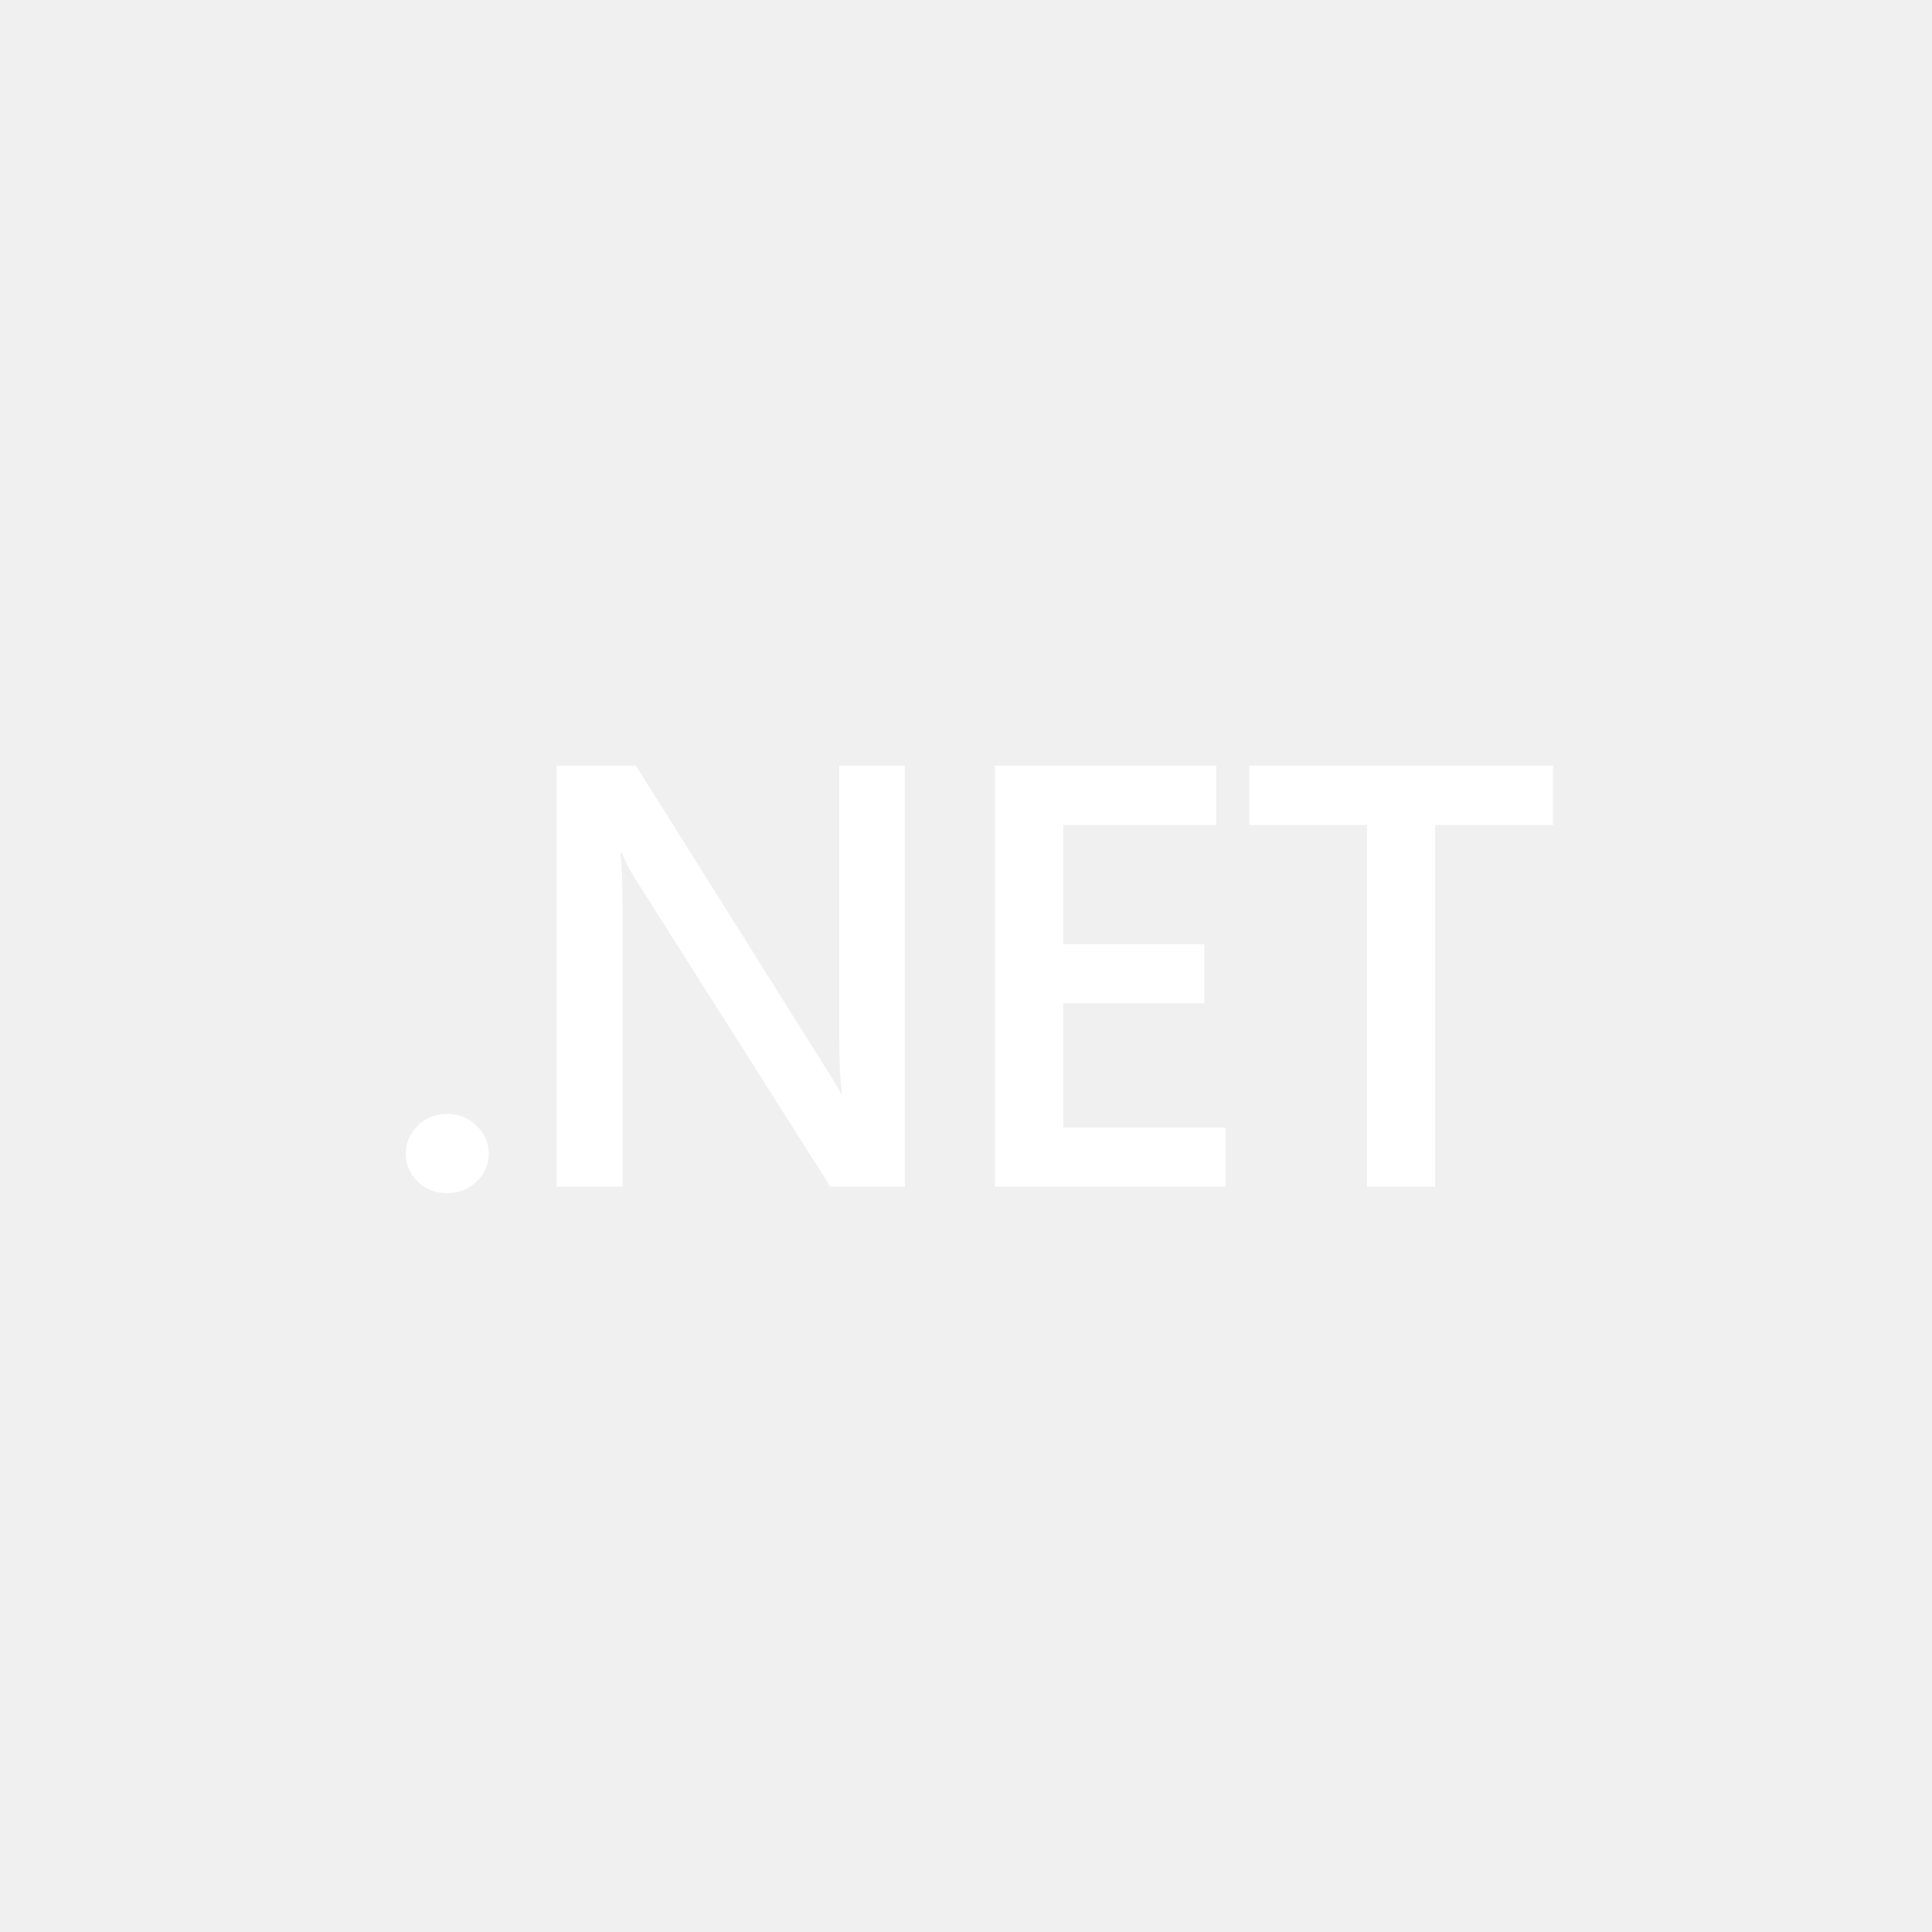
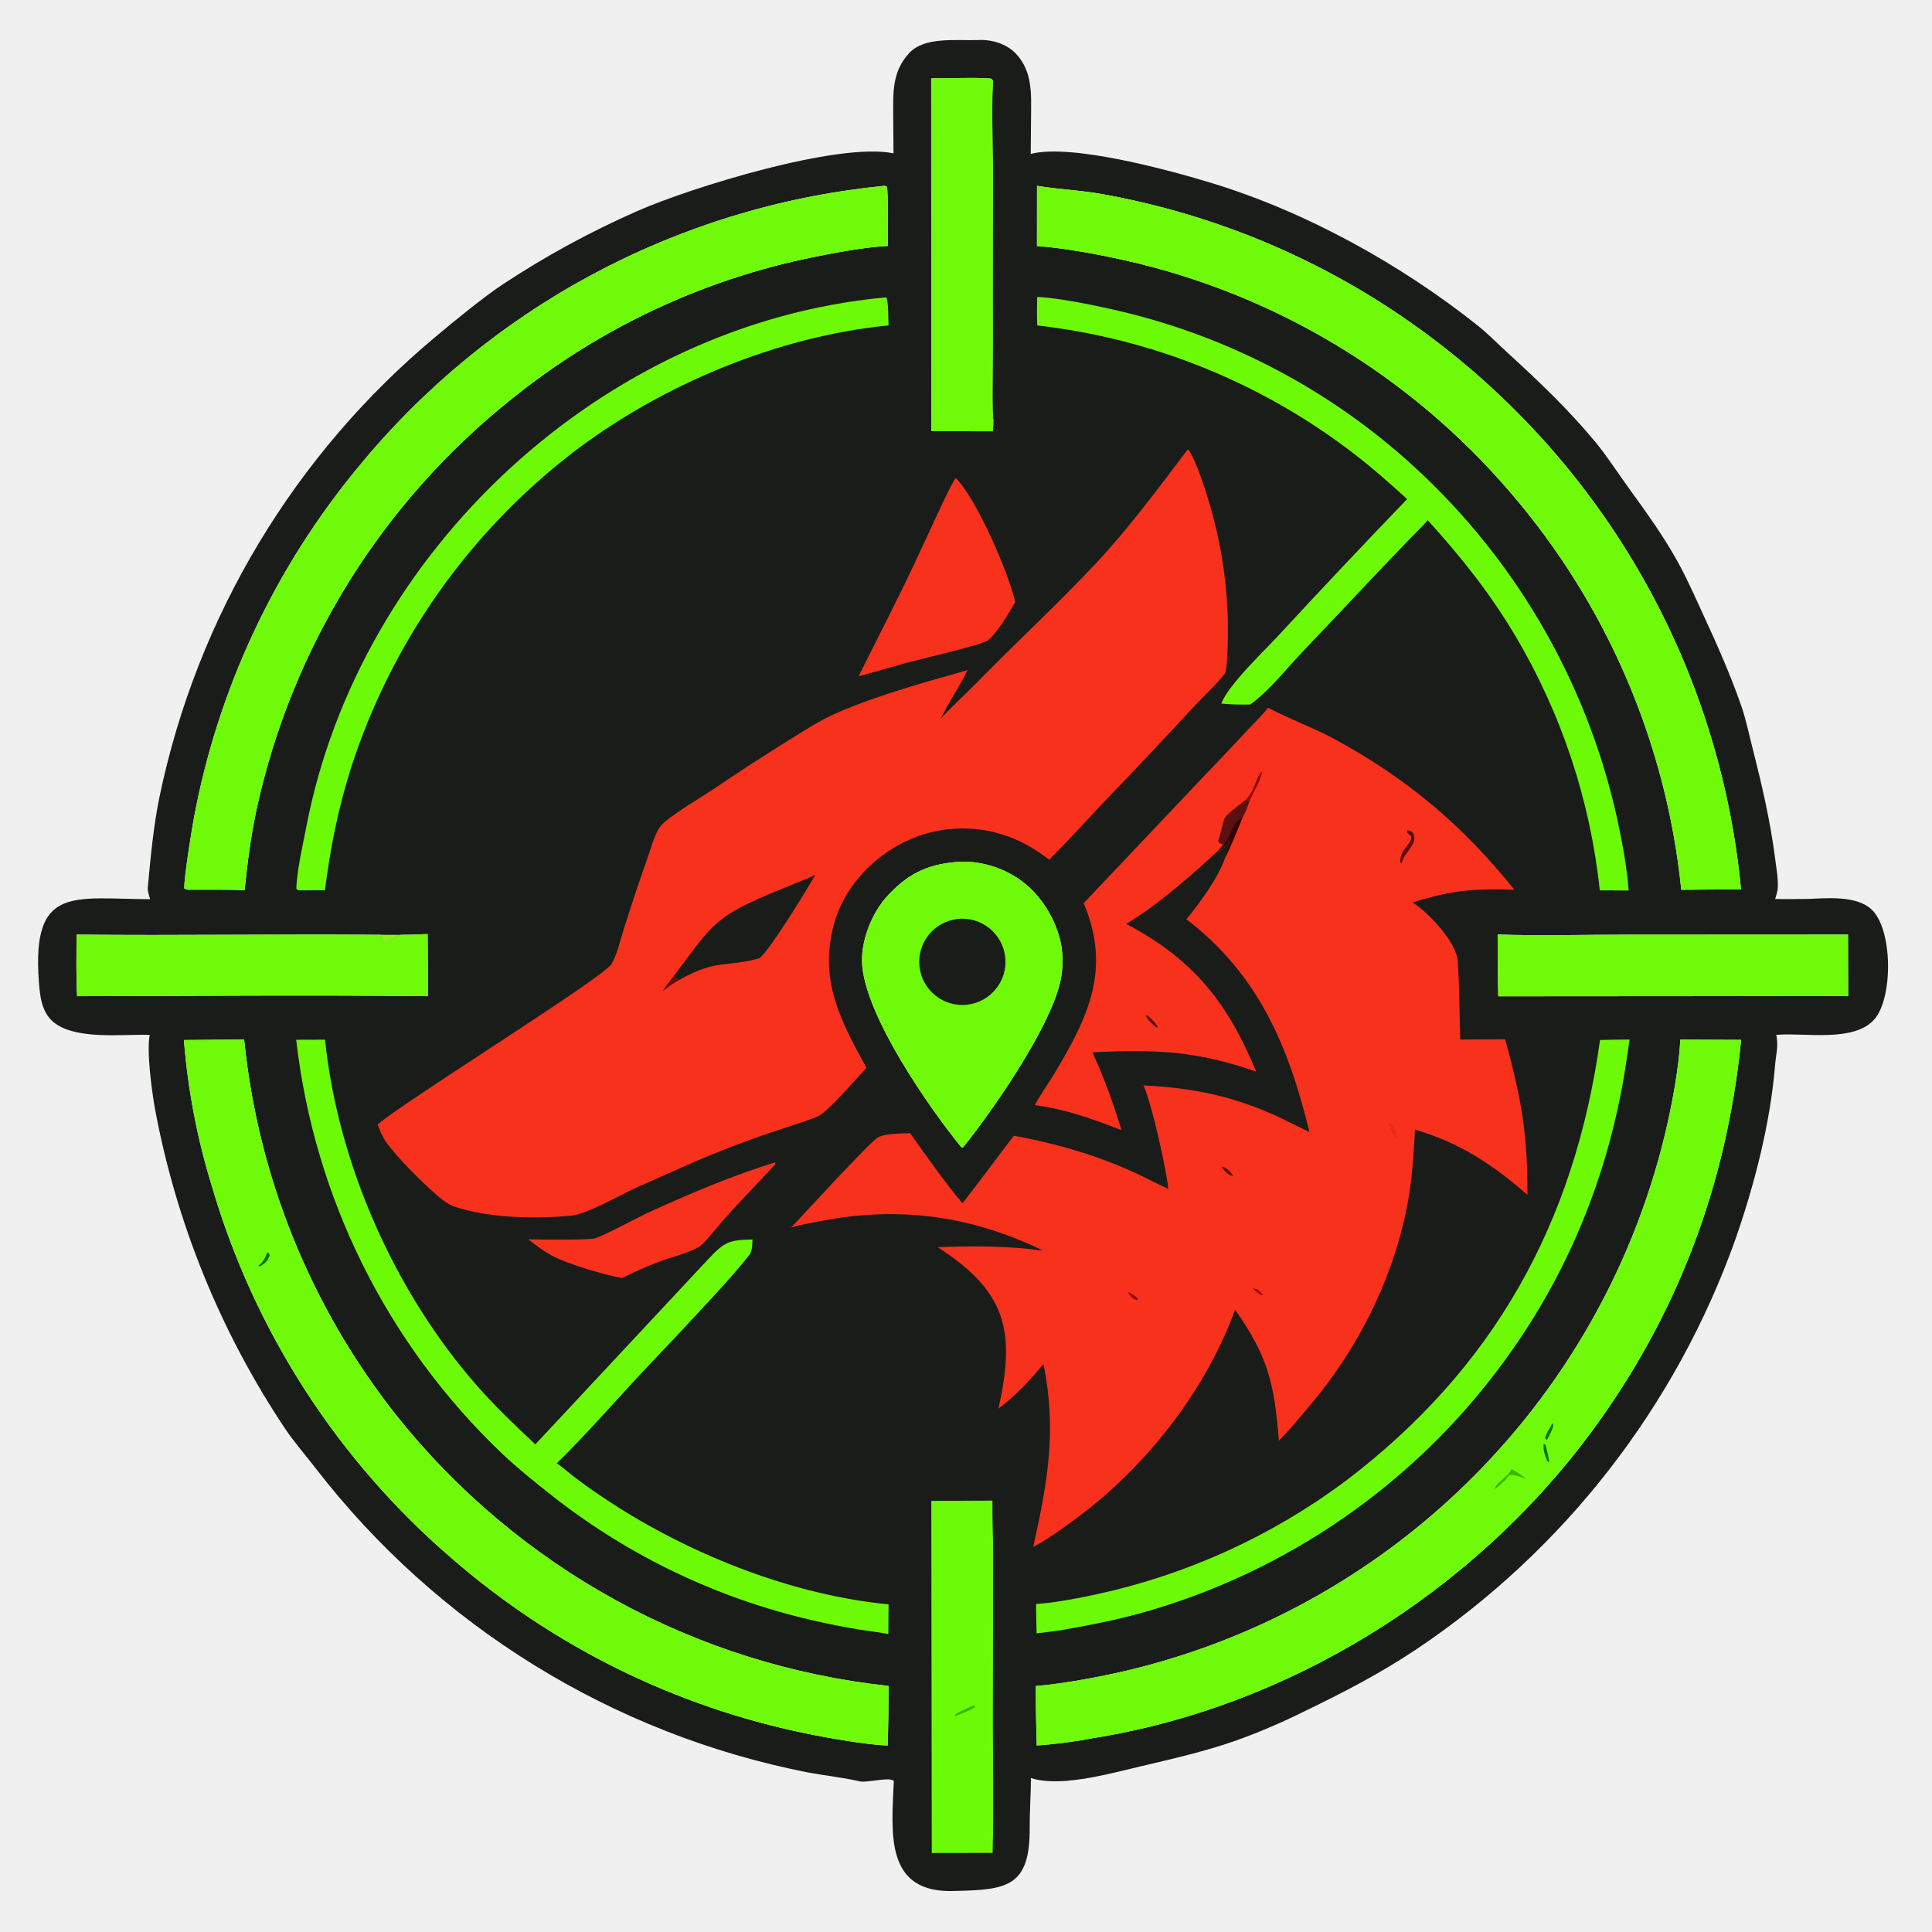
- <svg xmlns="http://www.w3.org/2000/svg" width="456" height="456" viewBox="0 0 456 456" version="1.1" xml:space="preserve" style="fill-rule:evenodd;clip-rule:evenodd;stroke-linejoin:round;stroke-miterlimit:2;">
-   <path d="m 105.5,281.609 c -2.703,0 -5.001,-0.9 -6.893,-2.702 -1.892,-1.848 -2.838,-4.042 -2.838,-6.582 0,-2.587 0.946,-4.804 2.838,-6.652 1.892,-1.848 4.19,-2.772 6.893,-2.772 2.748,0 5.068,0.924 6.96,2.772 1.937,1.848 2.906,4.064 2.906,6.652 0,2.54 -0.968,4.734 -2.906,6.582 -1.892,1.802 -4.212,2.702 -6.96,2.702 z" style="fill:#ffffff;fill-rule:nonzero;stroke-width:0.838" />
-   <path d="M 213.561,280.084 H 195.99 L 149.7,207.054 c -1.171,-1.848 -2.14,-3.765 -2.906,-5.751 h -0.406 c 0.361,2.125 0.541,6.675 0.541,13.65 v 65.132 h -15.543 v -99.36 h 18.719 l 44.737,71.298 c 1.892,2.957 3.109,4.989 3.649,6.098 h 0.27 c -0.45,-2.632 -0.676,-7.09 -0.676,-13.373 v -64.023 h 15.476 z" style="fill:#ffffff;fill-rule:nonzero;stroke-width:0.838" />
-   <path d="m 289.251,280.084 h -54.401 v -99.36 h 52.238 v 13.997 h -36.154 v 28.131 h 33.316 v 13.927 h -33.316 v 29.378 h 38.316 z" style="fill:#ffffff;fill-rule:nonzero;stroke-width:0.838" />
-   <path d="M 366.565,194.721 H 338.722 v 85.363 h -16.084 v -85.363 h -27.775 v -13.997 h 71.701 z" style="fill:#ffffff;fill-rule:nonzero;stroke-width:0.838" />
+ <svg xmlns="http://www.w3.org/2000/svg" id="svg" version="1.1" viewBox="0 0 300 300" width="300" height="300">
+   <defs>
+     <clipPath id="clip-1">
+       <rect x="0" y="0" transform="scale(0.14648,0.14648)" width="2048" height="2048" fill="none" />
+     </clipPath>
+   </defs>
+   <g clip-path="url(#clip-1)" fill="none" fill-rule="nonzero" stroke="none" stroke-width="1" stroke-linecap="butt" stroke-linejoin="miter" stroke-miterlimit="10" stroke-dasharray="" stroke-dashoffset="0" font-family="none" font-weight="none" font-size="none" text-anchor="none" style="mix-blend-mode: normal">
+     <path d="M151.737,6.223c2.142,-0.152 4.544,0.536 6.035,2.134c2.607,2.792 2.353,6.347 2.328,9.899l-0.048,5.641c6.413,-1.635 21.768,2.59 28.223,4.564c14.566,4.454 29.275,12.607 41.177,22.086c1.576,1.256 3.001,2.727 4.49,4.087c4.846,4.426 9.504,8.847 13.707,13.903c1.852,2.227 3.48,4.782 5.183,7.134c2.843,3.932 5.785,7.98 8.064,12.27c1.377,2.591 2.539,5.245 3.766,7.904c2.058,4.454 4.024,8.922 5.653,13.556c0.749,2.13 1.219,4.385 1.774,6.575c1.468,5.794 2.832,11.576 3.576,17.511c0.174,1.389 0.45,2.86 0.394,4.26c-0.025,0.632 -0.233,1.254 -0.416,1.855c1.734,0.004 3.486,0.021 5.251,-0.018c2.845,-0.132 7.312,-0.511 9.636,1.556c3.415,3.04 3.45,13.787 0.529,17.136c-3.13,3.586 -10.632,2.084 -14.972,2.398l-0.272,0.021c0.378,1.762 -0.041,2.96 -0.185,4.73c-0.729,8.962 -3.163,18.384 -6.107,26.878c-9.229,26.005 -26.581,48.352 -49.491,63.734c-5.908,3.938 -11.426,6.763 -17.793,9.85c-3.359,1.66 -6.81,3.127 -10.337,4.396c-4.781,1.673 -9.817,2.827 -14.739,3.986c-3.825,0.901 -7.664,1.951 -11.602,2.263c-1.668,0.133 -3.895,0.107 -5.481,-0.442c0.007,2.459 -0.207,5.271 -0.189,7.635c0.073,9.229 -3.451,9.718 -11.48,9.899c-11.117,0.517 -9.961,-8.938 -9.623,-17.071c-0.555,-0.693 -4.216,0.306 -5.243,0.066c-2.667,-0.625 -5.446,-0.898 -8.11,-1.397c-30.366,-5.969 -57.532,-22.764 -76.444,-47.26c-1.413,-1.821 -3.413,-4.181 -4.665,-6.038c-10.082,-15.073 -16.984,-32.043 -20.285,-49.874c-0.471,-2.687 -1.299,-8.757 -0.792,-11.36c-4.406,-0.116 -11.561,0.826 -14.972,-1.997c-1.851,-1.598 -2.075,-4.059 -2.24,-6.27c-1.124,-15.073 5.458,-12.815 17.283,-12.799c-0.134,-0.394 -0.416,-1.323 -0.38,-1.709c0.439,-4.736 0.878,-9.604 1.842,-14.252c5.851,-28.007 21.01,-53.209 43.01,-71.503c2.746,-2.311 7.304,-6.035 10.256,-7.99c6.662,-4.403 13.688,-8.229 21,-11.437c8.219,-3.597 31.029,-10.695 39.693,-8.926c-0.023,-1.893 -0.036,-3.785 -0.04,-5.678c-0.01,-3.684 -0.23,-6.977 2.496,-9.909c2.328,-2.504 7.087,-1.918 10.544,-1.995zM160.849,261.804c-0.006,3.075 0.04,6.151 0.135,9.226c2.19,-0.113 6.316,-0.633 8.481,-1.09c30.467,-4.786 58.985,-22.49 77.404,-47.268c13.512,-18.177 21.255,-38.647 23.493,-61.2l-9.437,-0.042c-0.231,4.463 -1.318,10.225 -2.364,14.593c-5.246,21.869 -16.916,41.666 -33.511,56.843c-13.739,12.592 -30.39,21.576 -48.457,26.145c-4.352,1.115 -11.253,2.445 -15.744,2.793zM154.204,12.939c-0.12,-0.626 0.041,-0.45 -0.328,-0.74c-2.704,-0.214 -6.476,0.001 -9.283,-0.033l0.014,54.793l9.588,0.008l0.053,-1.833c-0.152,-1.39 -0.089,-5.385 -0.082,-6.927c0.028,-4.046 0.032,-8.092 0.012,-12.138l0.021,-20.132c-0.015,-3.891 -0.207,-9.2 0.006,-12.998zM149.555,178.151c4.685,-5.84 13.178,-18.12 14.999,-25.351c0.432,-1.721 0.548,-3.507 0.34,-5.271c-0.442,-3.89 -2.84,-8.053 -5.899,-10.461c-2.804,-2.189 -6.277,-3.344 -9.832,-3.269c-4.774,0.294 -7.899,1.635 -11.223,5.163c-2.614,2.774 -4.401,7.344 -4.041,11.108c0.773,8.089 10.255,21.76 15.371,28.072zM137.844,271.036c0.092,-3.081 0.138,-6.164 0.138,-9.246c-30.091,-3.231 -57.633,-18.381 -76.477,-42.063c-13.266,-16.787 -21.453,-37.02 -23.595,-58.31l-9.351,0.079c0.608,7.73 2.072,15.368 4.365,22.775c6.605,22.535 19.625,42.662 37.472,57.924c15.629,13.515 34.462,22.797 54.701,26.962c3.093,0.646 9.589,1.808 12.747,1.878zM232.654,154.705l35.959,-0.025c5.979,0.003 12.444,-0.135 18.371,0.012l-0.028,-9.579l-34.072,0.017c-6.344,0.002 -14.08,0.21 -20.329,-0.022c0.029,3.124 -0.007,6.495 0.1,9.598zM11.884,145.121c-0.001,3.054 -0.082,6.553 0.089,9.569c18.027,-0.042 36.469,-0.202 54.463,-0.003c0.013,-3.217 0.002,-6.432 -0.035,-9.647c-1.419,0.08 -2.733,0.104 -4.15,0.12c-0.791,0.142 -1.325,0.744 -2.07,1.162c-0.563,0.005 -0.318,0.086 -0.766,-0.23c-0.093,-0.342 -0.181,-0.604 -0.295,-0.937c-15.729,-0.152 -31.53,0.152 -47.236,-0.034zM270.349,138.127c-3.057,-32.115 -18.766,-61.695 -43.661,-82.212c-15.79,-13.082 -34.661,-21.91 -54.823,-25.643c-3.763,-0.736 -7.318,-0.832 -10.837,-1.416l-0.007,9.345c4.269,0.317 9.431,1.277 13.607,2.211c23.367,5.236 44.407,17.91 59.958,36.121c14.921,17.355 24.164,38.866 26.483,61.635c3.032,-0.015 6.262,-0.082 9.281,-0.04zM30.359,138.155c2.448,0.012 5.199,-0.035 7.622,0.066c0.451,-4.324 0.948,-8.24 1.853,-12.509c5.466,-25.186 19.463,-47.711 39.623,-63.766c13.607,-10.983 29.657,-18.532 46.794,-22.011c3.266,-0.682 8.256,-1.594 11.61,-1.747c0,-1.442 0.093,-8.179 -0.148,-9.205c-0.465,-0.198 -0.378,-0.124 -0.952,-0.067c-31.721,3.239 -60.872,18.899 -81.087,43.558c-13.031,15.726 -21.834,34.518 -25.576,54.596c-0.344,1.865 -1.51,9.051 -1.486,10.861c0.269,0.274 0.75,0.216 1.215,0.223c0.177,0.002 0.354,0.002 0.531,0z" fill="#1a1c19" />
+     <path d="M196.906,109.888l0.167,0.091c3.053,1.633 6.812,2.983 10.066,4.742c11.312,6.113 19.998,13.459 28.011,23.427c-6.292,-0.171 -9.659,0.041 -15.781,1.988c2.477,1.612 6.788,6.133 6.987,9.109c0.265,3.939 0.268,8.212 0.394,12.171l6.962,-0.035c2.53,9.144 3.507,14.799 3.464,24.142c-5.367,-4.679 -10.504,-8.086 -17.452,-10.119c-0.258,4.564 -0.494,8.556 -1.459,13.027c-2.35,10.885 -7.689,21.394 -14.911,29.854c-1.523,1.786 -3.086,3.769 -4.77,5.418c-0.702,-8.745 -1.625,-12.989 -6.804,-20.335c-4.641,12.785 -14.115,24.728 -25.062,32.703c-1.888,1.375 -4.214,3.062 -6.27,4.121c2.203,-10.003 3.688,-18.035 1.585,-28.381c-2.225,2.619 -4.206,4.84 -6.996,6.916c2.695,-12.072 1.245,-18.17 -9.429,-25.062c5.479,-0.214 10.93,-0.22 16.381,0.535c-10.964,-5.333 -22.068,-6.936 -34.114,-4.674c-1.509,0.283 -3.568,0.647 -5.013,1.077c1.475,-1.557 12.407,-13.5 13.498,-14.014c1.363,-0.645 3.465,-0.545 4.968,-0.631c2.032,2.908 5.753,8.139 8.132,10.888c2.717,-3.486 5.287,-7 7.97,-10.494c7.654,1.424 14.55,3.513 21.486,7.053c0.817,0.417 1.661,0.834 2.499,1.203c-0.344,-3.227 -2.543,-13.148 -3.857,-16.069c7.264,0.376 13.23,1.488 19.956,4.436c1.983,0.867 3.942,1.966 5.818,2.788c-3.239,-13.25 -7.91,-24.47 -19.109,-33.024c2.017,-2.43 5.036,-6.581 6.009,-9.552c-0.059,-0.662 0.64,-2.427 0.938,-3.082c-0.56,0.789 -1.157,2.002 -2.15,2.125c-4.377,3.993 -9.053,8.135 -14.137,11.236c10.406,5.468 15.771,12.237 20.172,22.929c-9.555,-3.287 -15.41,-3.423 -25.424,-3.006c1.777,3.929 3.283,7.973 4.506,12.108c-4.225,-1.685 -8.914,-3.327 -13.455,-3.892l0.063,-0.12c0.813,-1.529 1.982,-3.125 2.887,-4.633c5.354,-8.924 8.972,-16.283 4.642,-26.613l18.792,-19.837c2.209,-2.306 4.405,-4.624 6.586,-6.956c0.958,-1.023 2.416,-2.473 3.252,-3.551z" fill="#f7311c" />
+     <path d="M193.188,124.384c0.431,-0.054 0.464,-0.111 0.844,-0.004c-0.363,1.046 -0.53,1.526 -1.044,2.498c-1.649,0.45 -1.834,3.127 -3.05,4.269c-0.649,-0.415 -0.445,0.154 -0.797,-0.602c1.427,-4.09 -0.19,-2.873 4.047,-6.161z" fill="#59100e" />
+     <path d="M189.938,131.147c1.216,-1.142 1.4,-3.819 3.05,-4.269c-0.555,1.361 -2.109,5.207 -2.754,6.303c-0.059,-0.662 0.64,-2.427 0.938,-3.082c-0.56,0.789 -1.157,2.002 -2.15,2.125z" fill="#310000" />
+     <path d="M193.188,124.384c0.981,-0.865 1.28,-1.576 1.748,-2.762c0.188,-0.477 0.59,-1.607 1.055,-1.775c-0.255,1.471 -1.351,3.109 -1.958,4.533c-0.379,-0.107 -0.413,-0.05 -0.844,0.004z" fill="#920606" />
+     <path d="M218.495,128.912c0.492,0.059 0.457,0.058 0.864,0.346c1.093,1.738 -1.399,3.021 -1.708,4.839l-0.236,-0.23c0.013,-2.127 1.699,-2.6 1.734,-3.94c-0.193,-0.231 -0.406,-0.419 -0.639,-0.609z" fill="#59100e" />
+     <path d="M177.938,157.666l0.242,-0.006c0.429,0.423 1.493,1.332 1.598,1.802l-0.234,0.082c-0.457,-0.379 -1.525,-1.315 -1.605,-1.878z" fill="#59100e" />
+     <path d="M215.651,174.434l0.268,-0.069c0.444,0.562 0.91,1.783 1.053,2.481c-0.519,-0.33 -1.165,-1.813 -1.321,-2.413z" fill="#e32b1c" />
+     <path d="M189.642,181.129c0.738,0.085 1.516,0.841 1.85,1.482c-0.772,-0.048 -1.44,-0.876 -1.85,-1.482z" fill="#59100e" />
+     <path d="M175.175,200.67c0.609,0.183 1.021,0.564 1.522,0.958l-0.111,0.242c-0.461,0.051 -1.248,-0.782 -1.411,-1.2z" fill="#920606" />
+     <path d="M194.578,200.082c0.813,0.063 1.125,0.4 1.523,1.056c-0.574,-0.127 -1.156,-0.601 -1.523,-1.056z" fill="#920606" />
+     <path d="M184.418,69.805l0.173,0.082c0.939,1.461 1.815,3.961 2.379,5.652c2.559,7.661 3.847,15.48 3.688,23.557c-0.019,1.019 -0.04,4.915 -0.495,5.529c-1.022,1.378 -3.457,3.68 -4.69,5.001c-4.699,5.093 -9.453,10.136 -14.262,15.127c-2.663,2.819 -5.556,6.025 -8.295,8.735c-2.439,-1.805 -4.408,-3.017 -7.342,-3.924c-5.323,-1.657 -11.093,-1.073 -15.977,1.617c-4.653,2.514 -8.619,7.018 -10.052,12.144c-2.448,8.761 0.923,15.092 4.997,22.478c-1.67,1.809 -5.361,6.092 -7.177,7.34c-0.802,0.552 -6.427,2.291 -7.735,2.729c-3.095,1.059 -6.159,2.209 -9.187,3.445c-3.676,1.484 -7.371,3.249 -11.03,4.821c-2.677,1.15 -8.1,4.383 -10.731,4.632c-5.513,0.523 -12.754,0.396 -18.091,-1.396c-0.87,-0.291 -1.658,-0.898 -2.362,-1.446c-2.598,-2.24 -6.554,-6.082 -8.468,-8.88c-0.409,-0.598 -0.855,-1.753 -1.126,-2.445c4.936,-4.116 35.127,-22.8 36.354,-24.962c0.833,-1.468 1.224,-3.319 1.732,-4.931c1.23,-3.9 2.493,-7.764 3.869,-11.615c0.495,-1.385 0.912,-3.033 1.637,-4.304c0.352,-0.615 0.919,-1.125 1.475,-1.555c2.238,-1.734 4.832,-3.205 7.198,-4.782c3.807,-2.578 7.664,-5.082 11.568,-7.51c2.512,-1.562 4.929,-3.151 7.657,-4.321c6.485,-2.781 13.351,-4.633 20.121,-6.568c-1.228,2.486 -2.924,4.985 -4.161,7.538c1.779,-1.948 3.752,-3.723 5.605,-5.608c6.091,-6.225 12.58,-12.21 18.533,-18.562c5,-5.332 9.788,-11.792 14.194,-17.617z" fill="#f7311c" />
+     <path d="M104.67,151.5c6.253,-8.367 6.355,-9.205 16.415,-13.347c0.78,-0.321 4.797,-1.923 5.511,-2.287c-1.386,2.39 -6.761,11.241 -8.641,12.924c-5.277,1.484 -6.582,0.053 -12.475,3.359c-0.624,-0.302 -0.511,-0.136 -0.81,-0.649z" fill="#1a1c19" />
+     <path d="M104.67,151.5c0.299,0.513 0.186,0.347 0.81,0.649c-1.162,0.708 -1.473,0.895 -2.576,1.755c0.5,-0.839 1.162,-1.632 1.766,-2.404z" fill="#59100e" />
+     <path d="M260.925,161.43l9.437,0.042c-2.238,22.553 -9.981,43.022 -23.493,61.2c-18.419,24.778 -46.937,42.482 -77.404,47.268c-2.165,0.457 -6.292,0.977 -8.481,1.09c-0.095,-3.075 -0.141,-6.151 -0.135,-9.226c4.491,-0.349 11.392,-1.679 15.744,-2.793c18.067,-4.569 34.718,-13.553 48.457,-26.145c16.595,-15.177 28.266,-34.975 33.511,-56.843c1.046,-4.368 2.133,-10.129 2.364,-14.593z" fill-opacity="0.988" fill="#6dfa07" />
+     <path d="M234.713,228.122c0.45,0.214 1.874,1.078 2.133,1.472c-0.68,-0.224 -1.544,-0.576 -2.234,-0.584c-0.56,0.255 -0.409,0.221 -0.819,0.8c-0.664,0.46 -0.989,1.015 -1.646,1.365c0.084,-1.022 1.923,-1.67 2.566,-3.053z" fill="#3db601" />
+     <path d="M241.068,221.019l0.123,0.151c0.04,0.593 -0.691,1.919 -1.002,2.439l-0.25,-0.299c0.064,-0.584 0.807,-1.756 1.129,-2.291z" fill="#0f7101" />
+     <path d="M239.717,224.165l0.259,0.18c0.116,0.299 0.614,2.394 0.584,2.747l-0.325,-0.265c-0.33,-0.791 -0.677,-1.802 -0.519,-2.662z" fill="#0f7101" />
+     <path d="M28.559,161.496l9.351,-0.079c2.142,21.29 10.329,41.522 23.595,58.31c18.843,23.682 46.386,38.832 76.477,42.063c0,3.082 -0.046,6.166 -0.138,9.246c-3.159,-0.07 -9.654,-1.232 -12.747,-1.878c-20.238,-4.165 -39.071,-13.447 -54.701,-26.962c-17.847,-15.262 -30.867,-35.389 -37.472,-57.924c-2.293,-7.408 -3.757,-15.045 -4.365,-22.775z" fill-opacity="0.988" fill="#6dfa07" />
+     <path d="M41.501,194.457c0.37,0.237 0.25,0.076 0.369,0.501c-0.269,0.82 -0.766,1.293 -1.521,1.685l-0.239,-0.091c0.819,-0.639 1.035,-1.175 1.391,-2.095z" fill="#0f7101" />
+     <path d="M136.761,28.916c0.575,-0.057 0.488,-0.132 0.952,0.067c0.241,1.026 0.149,7.763 0.148,9.205c-3.354,0.153 -8.345,1.065 -11.61,1.747c-17.137,3.478 -33.187,11.028 -46.794,22.011c-20.16,16.055 -34.157,38.581 -39.623,63.766c-0.906,4.268 -1.403,8.185 -1.853,12.509c-2.423,-0.1 -5.174,-0.053 -7.622,-0.066c-0.177,0.001 -0.354,0.001 -0.531,-0c-0.465,-0.007 -0.946,0.05 -1.215,-0.223c-0.024,-1.81 1.142,-8.996 1.486,-10.861c3.742,-20.078 12.545,-38.869 25.576,-54.596c20.215,-24.66 49.366,-40.319 81.087,-43.558z" fill-opacity="0.988" fill="#6dfa07" />
+     <path d="M161.027,28.855c3.519,0.584 7.074,0.681 10.837,1.416c20.162,3.734 39.034,12.561 54.823,25.643c24.895,20.518 40.604,50.097 43.661,82.212c-3.019,-0.042 -6.249,0.025 -9.281,0.04c-2.319,-22.769 -11.562,-44.28 -26.483,-61.635c-15.551,-18.211 -36.59,-30.886 -59.958,-36.121c-4.176,-0.933 -9.338,-1.894 -13.607,-2.211z" fill-opacity="0.988" fill="#6dfa07" />
+     <path d="M149.162,133.801c3.555,-0.075 7.028,1.08 9.832,3.269c3.059,2.407 5.457,6.571 5.899,10.461c0.208,1.764 0.092,3.549 -0.34,5.271c-1.821,7.23 -10.314,19.51 -14.999,25.351l-0.286,-0.007c-5.116,-6.312 -14.598,-19.983 -15.371,-28.072c-0.36,-3.764 1.427,-8.334 4.041,-11.108c3.324,-3.527 6.449,-4.869 11.223,-5.163z" fill-opacity="0.988" fill="#6dfa07" />
+     <path d="M147.996,142.814c3.627,-0.797 7.21,1.51 7.986,5.142c0.775,3.633 -1.553,7.201 -5.19,7.956c-3.606,0.749 -7.14,-1.557 -7.909,-5.159c-0.769,-3.601 1.514,-7.148 5.112,-7.939z" fill="#1a1c19" />
+     <path d="M45.995,161.455l4.477,-0.016c1.998,19.339 10.877,39.293 23.679,53.832c2.85,3.237 5.833,6.07 8.975,9.009l26.971,-28.891c2.467,-2.594 3.126,-2.836 6.745,-2.924c-0.015,0.756 -0.019,1.811 -0.479,2.394c-1.721,2.184 -3.746,4.441 -5.624,6.478c-3.371,3.664 -6.776,7.296 -10.213,10.898c-4.426,4.673 -9.578,10.619 -14.075,14.994c0.555,0.344 1.179,0.876 1.696,1.296c2.513,2.038 5.14,3.804 7.864,5.547c12.234,7.72 27.475,13.66 41.966,15.053l-0.04,4.62c-1.062,-0.249 -3.157,-0.486 -4.327,-0.677c-2.531,-0.404 -5.047,-0.901 -7.543,-1.49c-14.575,-3.363 -28.237,-9.875 -40.028,-19.08c-2.675,-2.084 -5.703,-4.537 -8.163,-6.864c-17.811,-17.002 -29.094,-39.713 -31.883,-64.179z" fill="#6dfa07" />
+     <path d="M161.049,46.111c3.048,0.11 8.591,1.225 11.547,1.904c16.853,3.732 32.487,11.668 45.445,23.07c16.642,14.648 28.209,34.199 33.031,55.839c0.731,3.371 1.61,7.918 1.821,11.359c-1.477,-0.028 -3,-0.021 -4.479,-0.031c-1.477,-13.986 -5.962,-27.488 -13.15,-39.576c-3.936,-6.62 -8.414,-12.224 -13.569,-17.9c-0.813,0.951 -1.868,1.948 -2.748,2.859c-5.534,5.722 -10.941,11.574 -16.45,17.317c-2.546,2.655 -5.401,6.319 -8.35,8.443c-1.591,0.028 -2.921,0.015 -4.509,-0.145c1.176,-2.995 6.56,-8.057 8.959,-10.656c6.564,-7.101 13.2,-14.134 19.907,-21.099c-2.701,-2.42 -5.019,-4.531 -7.917,-6.771c-14.341,-11.148 -31.475,-18.133 -49.523,-20.188c-0.067,-1.551 -0.047,-2.879 -0.015,-4.426z" fill="#6dfa07" />
+     <path d="M248.451,161.489c1.512,-0.05 3.07,-0.05 4.586,-0.07c-0.328,2.093 -0.586,4.17 -0.955,6.264c-2.654,15.019 -8.338,29.187 -17.098,41.701c-13.466,19.38 -33.085,33.642 -55.673,40.474c-5.099,1.537 -9.454,2.382 -14.635,3.292c-1.235,0.174 -2.473,0.334 -3.712,0.476c-0.042,-1.522 -0.07,-3.044 -0.082,-4.564c2.568,-0.111 7.187,-1.006 9.699,-1.57c13.819,-3.034 26.839,-8.965 38.197,-17.401c23.112,-17.47 35.707,-40.077 39.672,-68.6z" fill="#6dfa07" />
+     <path d="M137.2,46.209l0.41,-0.027c0.366,0.394 0.314,3.542 0.359,4.349c-17.239,1.683 -35.323,9.246 -49.034,19.749c-16.221,12.505 -28.251,29.65 -34.494,49.156c-2.022,6.456 -3.108,12.135 -3.991,18.795l-3.55,0.025c-0.468,-0.006 -0.589,0.072 -0.882,-0.256c0.038,-2.6 1.052,-7.057 1.557,-9.671c8.264,-42.792 46.021,-77.969 89.625,-82.119z" fill="#6dfa07" />
+     <path d="M144.593,12.165c2.807,0.034 6.579,-0.181 9.283,0.033c0.369,0.29 0.208,0.114 0.328,0.74c-0.212,3.798 -0.021,9.107 -0.006,12.998l-0.021,20.132c0.021,4.046 0.016,8.092 -0.012,12.138c-0.007,1.541 -0.07,5.536 0.082,6.927l-0.053,1.833l-9.588,-0.008z" fill-opacity="0.988" fill="#6dfa07" />
+     <path d="M144.611,233.057l9.495,-0.041c-0.037,2.7 0.108,5.445 0.108,8.158l-0.044,26.477c0.012,6.538 0.141,13.578 -0.037,20.065l-9.448,0.019z" fill="#6dfa07" />
+     <path d="M151.118,264.848l0.237,0.038l0.054,0.207c-0.406,0.33 -2.339,1.093 -2.94,1.346l-0.092,-0.01l-0.105,-0.157c0.229,-0.334 2.309,-1.172 2.846,-1.424z" fill="#3db601" />
+     <path d="M232.554,145.108c6.249,0.232 13.985,0.024 20.329,0.022l34.072,-0.017l0.028,9.579c-5.927,-0.146 -12.391,-0.009 -18.371,-0.012l-35.959,0.025c-0.107,-3.103 -0.07,-6.473 -0.1,-9.598z" fill-opacity="0.988" fill="#6dfa07" />
+     <path d="M62.251,145.16c1.416,-0.016 2.731,-0.04 4.15,-0.12c0.037,3.215 0.049,6.431 0.035,9.647c-17.995,-0.199 -36.437,-0.04 -54.463,0.003c-0.171,-3.016 -0.09,-6.516 -0.089,-9.569c15.706,0.186 31.507,-0.118 47.236,0.034c0.114,0.333 0.202,0.595 0.295,0.937c0.448,0.315 0.203,0.235 0.766,0.23c0.746,-0.418 1.28,-1.02 2.07,-1.162z" fill-opacity="0.988" fill="#6dfa07" />
+     <path d="M148.397,74.221c3.16,3.067 8.229,14.679 9.243,19.275c-1.028,1.758 -2.717,4.724 -4.295,5.967c-0.853,0.673 -10.912,2.997 -12.71,3.496c-2.43,0.707 -4.867,1.391 -7.31,2.054c2.825,-5.702 5.939,-11.684 8.62,-17.398l3.741,-8.037c0.769,-1.647 1.75,-3.832 2.711,-5.356z" fill="#f7311c" />
+     <path d="M120.302,180.508l0.08,0.078l-0.055,0.267c-3.184,3.476 -6.538,6.772 -9.543,10.411c-0.582,0.703 -1.64,2.042 -2.426,2.459c-1.869,0.993 -4.058,1.458 -6.036,2.202c-2.008,0.743 -3.865,1.632 -5.777,2.534c-2.872,-0.561 -8.405,-2.161 -10.881,-3.502c-1.327,-0.743 -2.468,-1.579 -3.642,-2.539c1.294,0.091 9.542,0.144 10.354,-0.123c1.746,-0.571 6.635,-3.267 8.728,-4.214c6.138,-2.779 12.754,-5.6 19.197,-7.572z" fill="#f7311c" />
+     <path d="M154.204,12.939l0.168,-0.507c0.4,1.09 0.092,22.257 0.092,24.985l0.016,20.446c-0.019,2.38 0.064,4.668 -0.044,7.049l-0.189,0.221c-0.152,-1.39 -0.089,-5.385 -0.082,-6.927c0.028,-4.046 0.032,-8.092 0.012,-12.138l0.021,-20.132c-0.015,-3.891 -0.207,-9.2 0.006,-12.998z" fill="#151e19" />
+     <path d="M59.12,145.155l3.132,0.005c-0.791,0.142 -1.325,0.744 -2.07,1.162c-0.563,0.005 -0.318,0.086 -0.766,-0.23c-0.093,-0.342 -0.181,-0.604 -0.295,-0.937z" fill="#89f117" />
+   </g>
</svg>
